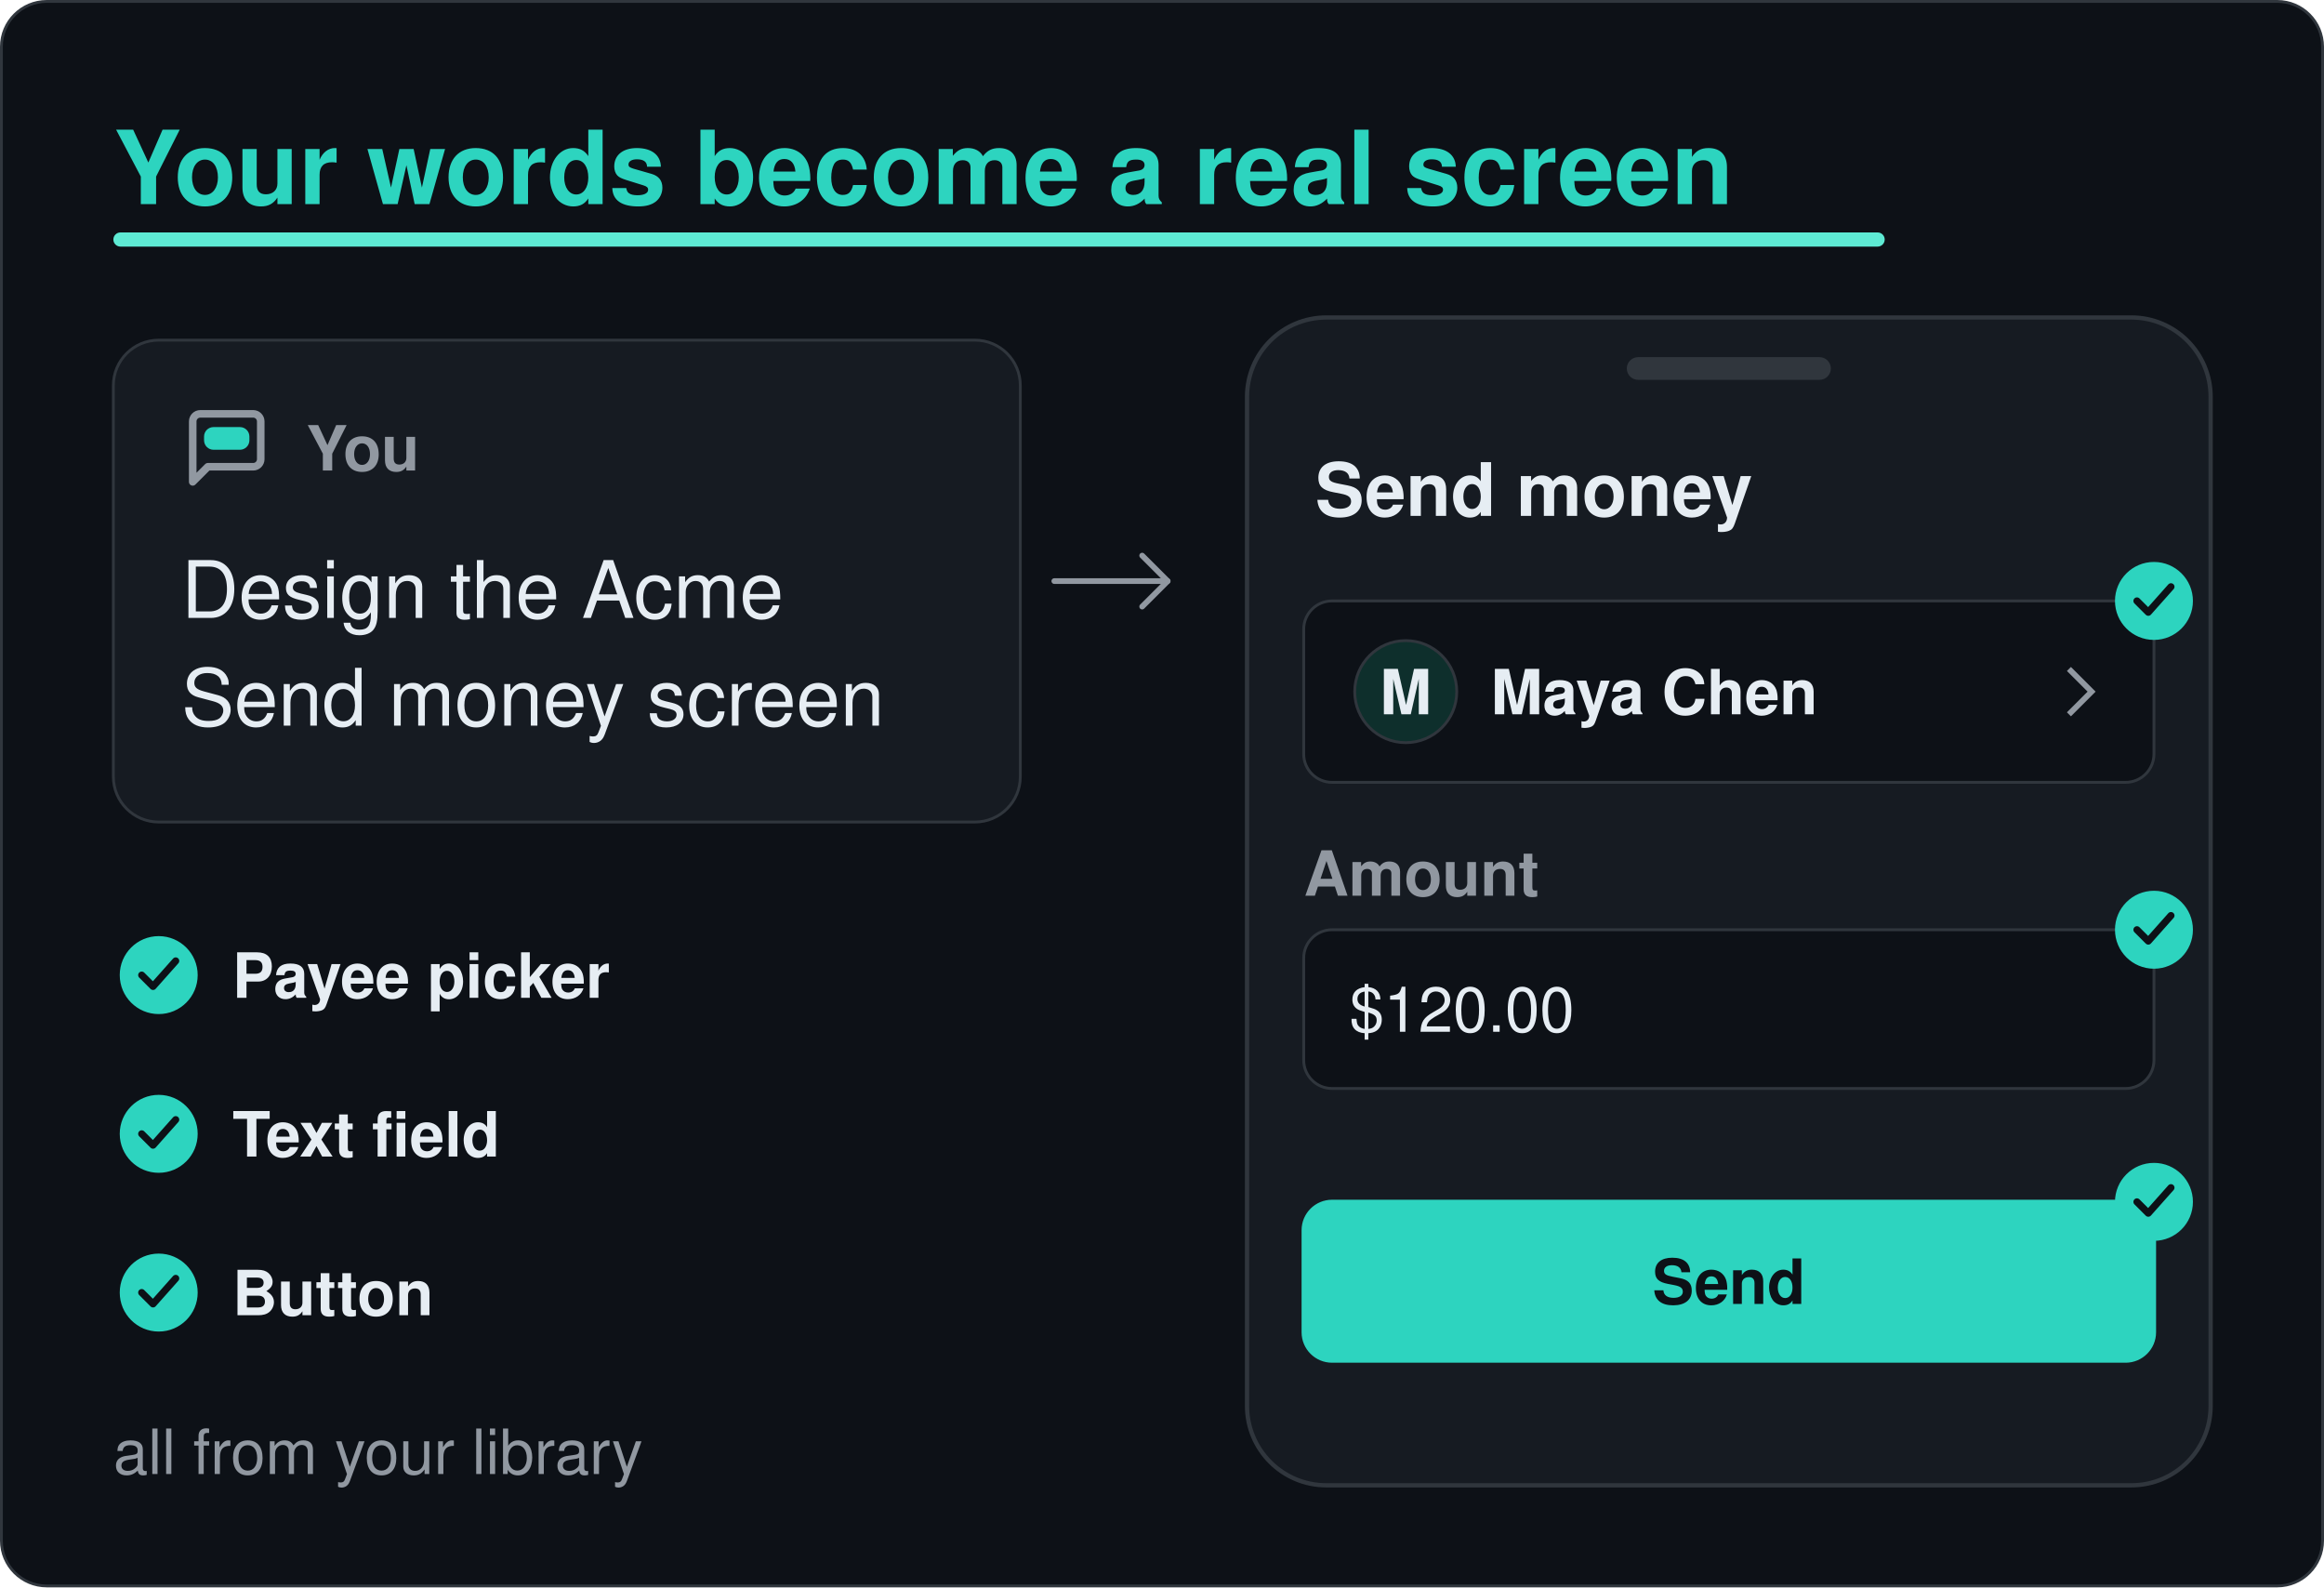
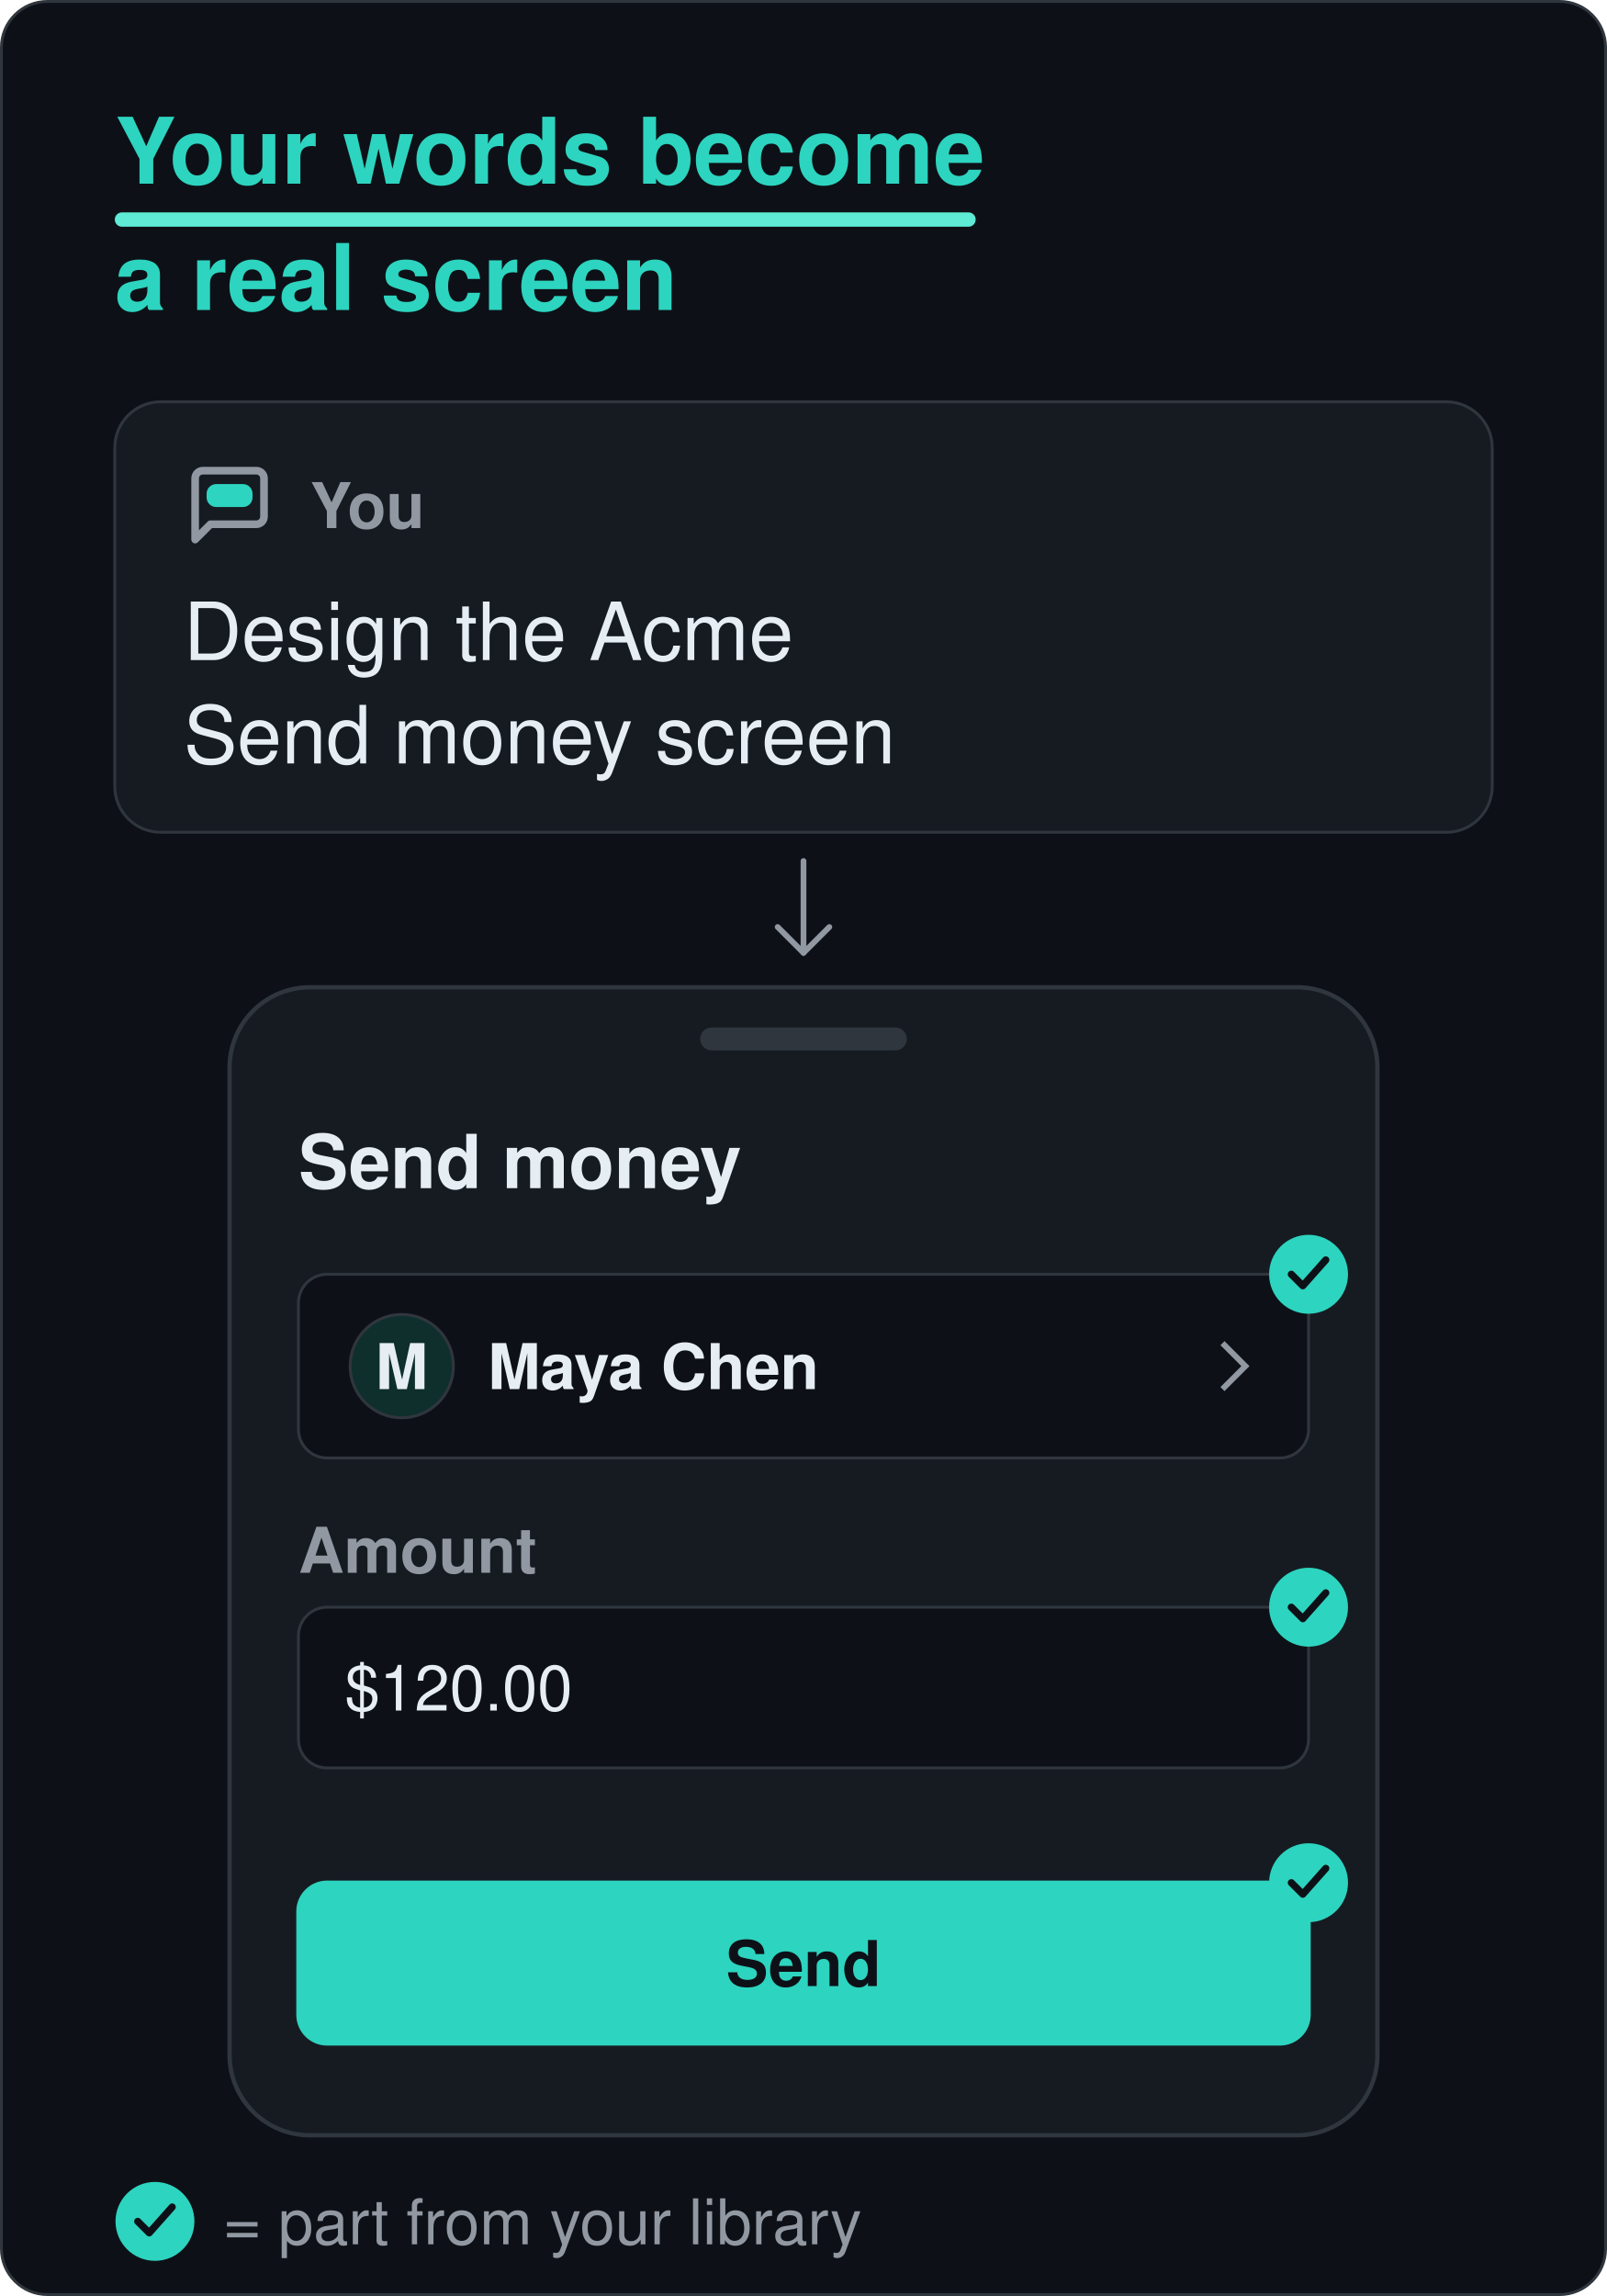
- <svg xmlns="http://www.w3.org/2000/svg" width="820" height="560" viewBox="0 0 820 560" role="img" aria-labelledby="t d">
+ <svg xmlns="http://www.w3.org/2000/svg" width="560" height="800" viewBox="0 0 560 800" role="img" aria-labelledby="t d">
  <style>.bub{animation:bub 4s ease-out 1 both}@keyframes bub{0%{opacity:0;transform:translateY(12px)}10%,100%{opacity:1;transform:none}}.p0{animation:p0 4s ease-out 1 both}@keyframes p0{0%,20%{opacity:0;transform:translateY(-18px)}32%,100%{opacity:1;transform:none}}.p1{animation:p1 4s ease-out 1 both}@keyframes p1{0%,42%{opacity:0;transform:translateY(-18px)}54%,100%{opacity:1;transform:none}}.p2{animation:p2 4s ease-out 1 both}@keyframes p2{0%,64%{opacity:0;transform:translateY(-18px)}76%,100%{opacity:1;transform:none}}@media (prefers-reduced-motion: reduce){*{animation:none!important}}</style>
-   <rect x="0.5" y="0.5" width="819" height="559" rx="16" fill="#0D1117" stroke="#30363D" stroke-width="1" />
-   <text x="40" y="72" font-family="-apple-system,'Segoe UI',Helvetica,Arial,sans-serif" font-size="36" font-weight="600" fill="#2DD4BF" text-anchor="start">Your words become a real screen</text>
-   <rect x="40" y="82" width="625" height="5" rx="2.5" fill="#5EEAD4" />
+   <rect x="0.5" y="0.5" width="559" height="799" rx="16" fill="#0D1117" stroke="#30363D" stroke-width="1" />
+   <text x="40" y="64" font-family="-apple-system,'Segoe UI',Helvetica,Arial,sans-serif" font-size="32" font-weight="600" fill="#2DD4BF" text-anchor="start">Your words become</text>
+   <rect x="40" y="74" width="300" height="5" rx="2.5" fill="#5EEAD4" />
+   <text x="40" y="108" font-family="-apple-system,'Segoe UI',Helvetica,Arial,sans-serif" font-size="32" font-weight="600" fill="#2DD4BF" text-anchor="start">a real screen</text>
  <g class="bub">
-     <rect x="40" y="120" width="320" height="170" rx="16" fill="#161B22" stroke="#30363D" stroke-width="1" />
-     <g transform="translate(64 142) scale(1.333333)" fill="none" stroke="#9198A1" stroke-width="2" stroke-linecap="round" stroke-linejoin="round">
+     <rect x="40" y="140" width="480" height="150" rx="16" fill="#161B22" stroke="#30363D" stroke-width="1" />
+     <g transform="translate(64 160) scale(1.333333)" fill="none" stroke="#9198A1" stroke-width="2" stroke-linecap="round" stroke-linejoin="round">
      <path d="M21 15a2 2 0 0 1-2 2H7l-4 4V5a2 2 0 0 1 2-2h14a2 2 0 0 1 2 2z" />
      <rect x="7" y="7.5" width="10" height="4" rx="1.5" fill="#2DD4BF" stroke="#2DD4BF" />
    </g>
-     <text x="108" y="166" font-family="-apple-system,'Segoe UI',Helvetica,Arial,sans-serif" font-size="22" font-weight="600" fill="#9198A1" text-anchor="start">You</text>
-     <text x="64" y="218" font-family="-apple-system,'Segoe UI',Helvetica,Arial,sans-serif" font-size="28" font-weight="400" fill="#E6EDF3" text-anchor="start">Design the Acme</text>
-     <text x="64" y="256" font-family="-apple-system,'Segoe UI',Helvetica,Arial,sans-serif" font-size="28" font-weight="400" fill="#E6EDF3" text-anchor="start">Send money screen</text>
+     <text x="108" y="184" font-family="-apple-system,'Segoe UI',Helvetica,Arial,sans-serif" font-size="22" font-weight="600" fill="#9198A1" text-anchor="start">You</text>
+     <text x="64" y="230" font-family="-apple-system,'Segoe UI',Helvetica,Arial,sans-serif" font-size="28" font-weight="400" fill="#E6EDF3" text-anchor="start">Design the Acme</text>
+     <text x="64" y="266" font-family="-apple-system,'Segoe UI',Helvetica,Arial,sans-serif" font-size="28" font-weight="400" fill="#E6EDF3" text-anchor="start">Send money screen</text>
  </g>
  <g fill="none" stroke="#9198A1" stroke-width="2" stroke-linecap="round" stroke-linejoin="round">
-     <path d="M372 205 H412" />
-     <path d="M403 196 L412 205 L403 214" />
+     <path d="M280 300 V332" />
+     <path d="M271 323 L280 332 L289 323" />
  </g>
  <g>
-     <rect x="440" y="112" width="340" height="412" rx="28" fill="#161B22" stroke="#30363D" stroke-width="1.5" />
-     <rect x="574.0" y="126" width="72" height="8" rx="4" fill="#30363D" />
-     <text x="464" y="182" font-family="-apple-system,'Segoe UI',Helvetica,Arial,sans-serif" font-size="26" font-weight="700" fill="#E6EDF3" text-anchor="start">Send money</text>
+     <rect x="80" y="344" width="400" height="400" rx="28" fill="#161B22" stroke="#30363D" stroke-width="1.5" />
+     <rect x="244.0" y="358" width="72" height="8" rx="4" fill="#30363D" />
+     <text x="104" y="414" font-family="-apple-system,'Segoe UI',Helvetica,Arial,sans-serif" font-size="26" font-weight="700" fill="#E6EDF3" text-anchor="start">Send money</text>
  </g>
  <g class="p0">
-     <rect x="460" y="212" width="300" height="64" rx="10" fill="#0D1117" stroke="#30363D" stroke-width="1" />
-     <circle cx="496" cy="244" r="18" fill="#0E2F2C" stroke="#30363D" />
-     <text x="496" y="252" font-family="-apple-system,'Segoe UI',Helvetica,Arial,sans-serif" font-size="22" font-weight="700" fill="#E6EDF3" text-anchor="middle">M</text>
-     <text x="526" y="252" font-family="-apple-system,'Segoe UI',Helvetica,Arial,sans-serif" font-size="22" font-weight="600" fill="#E6EDF3" text-anchor="start">Maya Chen</text>
-     <path d="M730 236 l8 8 l-8 8" stroke="#9198A1" stroke-width="2" fill="none" />
+     <rect x="104" y="444" width="352" height="64" rx="10" fill="#0D1117" stroke="#30363D" stroke-width="1" />
+     <circle cx="140" cy="476" r="18" fill="#0E2F2C" stroke="#30363D" />
+     <text x="140" y="484" font-family="-apple-system,'Segoe UI',Helvetica,Arial,sans-serif" font-size="22" font-weight="700" fill="#E6EDF3" text-anchor="middle">M</text>
+     <text x="170" y="484" font-family="-apple-system,'Segoe UI',Helvetica,Arial,sans-serif" font-size="22" font-weight="600" fill="#E6EDF3" text-anchor="start">Maya Chen</text>
+     <path d="M426 468 l8 8 l-8 8" stroke="#9198A1" stroke-width="2" fill="none" />
  </g>
  <g class="p1">
-     <text x="460" y="316" font-family="-apple-system,'Segoe UI',Helvetica,Arial,sans-serif" font-size="22" font-weight="600" fill="#9198A1" text-anchor="start">Amount</text>
-     <rect x="460" y="328" width="300" height="56" rx="10" fill="#0D1117" stroke="#30363D" stroke-width="1" />
-     <text x="476" y="364" font-family="-apple-system,'Segoe UI',Helvetica,Arial,sans-serif" font-size="22" font-weight="400" fill="#E6EDF3" text-anchor="start">$120.00</text>
+     <text x="104" y="548" font-family="-apple-system,'Segoe UI',Helvetica,Arial,sans-serif" font-size="22" font-weight="600" fill="#9198A1" text-anchor="start">Amount</text>
+     <rect x="104" y="560" width="352" height="56" rx="10" fill="#0D1117" stroke="#30363D" stroke-width="1" />
+     <text x="120" y="596" font-family="-apple-system,'Segoe UI',Helvetica,Arial,sans-serif" font-size="22" font-weight="400" fill="#E6EDF3" text-anchor="start">$120.00</text>
  </g>
  <g class="p2">
-     <rect x="460" y="424" width="300" height="56" rx="10" fill="#2DD4BF" stroke="#2DD4BF" stroke-width="1.5" />
-     <text x="610.0" y="460" font-family="-apple-system,'Segoe UI',Helvetica,Arial,sans-serif" font-size="22" font-weight="700" fill="#0D1117" text-anchor="middle">Send</text>
+     <rect x="104" y="656" width="352" height="56" rx="10" fill="#2DD4BF" stroke="#2DD4BF" stroke-width="1.5" />
+     <text x="280.0" y="692" font-family="-apple-system,'Segoe UI',Helvetica,Arial,sans-serif" font-size="22" font-weight="700" fill="#0D1117" text-anchor="middle">Send</text>
  </g>
  <g class="p0">
-     <circle cx="760" cy="212" r="13" fill="#2DD4BF" stroke="#2DD4BF" stroke-width="1.5" />
-     <path d="M754 212 l4 4 l8 -9" stroke="#0D1117" stroke-width="2.5" fill="none" stroke-linecap="round" stroke-linejoin="round" />
+     <circle cx="456" cy="444" r="13" fill="#2DD4BF" stroke="#2DD4BF" stroke-width="1.5" />
+     <path d="M450 444 l4 4 l8 -9" stroke="#0D1117" stroke-width="2.5" fill="none" stroke-linecap="round" stroke-linejoin="round" />
  </g>
  <g class="p1">
-     <circle cx="760" cy="328" r="13" fill="#2DD4BF" stroke="#2DD4BF" stroke-width="1.5" />
-     <path d="M754 328 l4 4 l8 -9" stroke="#0D1117" stroke-width="2.5" fill="none" stroke-linecap="round" stroke-linejoin="round" />
+     <circle cx="456" cy="560" r="13" fill="#2DD4BF" stroke="#2DD4BF" stroke-width="1.5" />
+     <path d="M450 560 l4 4 l8 -9" stroke="#0D1117" stroke-width="2.5" fill="none" stroke-linecap="round" stroke-linejoin="round" />
  </g>
  <g class="p2">
-     <circle cx="760" cy="424" r="13" fill="#2DD4BF" stroke="#2DD4BF" stroke-width="1.5" />
-     <path d="M754 424 l4 4 l8 -9" stroke="#0D1117" stroke-width="2.5" fill="none" stroke-linecap="round" stroke-linejoin="round" />
-   </g>
-   <g class="p0">
-     <g>
-       <circle cx="56" cy="344" r="13" fill="#2DD4BF" stroke="#2DD4BF" stroke-width="1.5" />
-       <path d="M50 344 l4 4 l8 -9" stroke="#0D1117" stroke-width="2.5" fill="none" stroke-linecap="round" stroke-linejoin="round" />
-     </g>
-     <text x="82" y="352" font-family="-apple-system,'Segoe UI',Helvetica,Arial,sans-serif" font-size="22" font-weight="600" fill="#E6EDF3" text-anchor="start">Payee picker</text>
-   </g>
-   <g class="p1">
-     <g>
-       <circle cx="56" cy="400" r="13" fill="#2DD4BF" stroke="#2DD4BF" stroke-width="1.5" />
-       <path d="M50 400 l4 4 l8 -9" stroke="#0D1117" stroke-width="2.5" fill="none" stroke-linecap="round" stroke-linejoin="round" />
-     </g>
-     <text x="82" y="408" font-family="-apple-system,'Segoe UI',Helvetica,Arial,sans-serif" font-size="22" font-weight="600" fill="#E6EDF3" text-anchor="start">Text field</text>
+     <circle cx="456" cy="656" r="13" fill="#2DD4BF" stroke="#2DD4BF" stroke-width="1.5" />
+     <path d="M450 656 l4 4 l8 -9" stroke="#0D1117" stroke-width="2.5" fill="none" stroke-linecap="round" stroke-linejoin="round" />
  </g>
  <g class="p2">
    <g>
-       <circle cx="56" cy="456" r="13" fill="#2DD4BF" stroke="#2DD4BF" stroke-width="1.5" />
-       <path d="M50 456 l4 4 l8 -9" stroke="#0D1117" stroke-width="2.5" fill="none" stroke-linecap="round" stroke-linejoin="round" />
+       <circle cx="54" cy="774" r="13" fill="#2DD4BF" stroke="#2DD4BF" stroke-width="1.5" />
+       <path d="M48 774 l4 4 l8 -9" stroke="#0D1117" stroke-width="2.5" fill="none" stroke-linecap="round" stroke-linejoin="round" />
    </g>
-     <text x="82" y="464" font-family="-apple-system,'Segoe UI',Helvetica,Arial,sans-serif" font-size="22" font-weight="600" fill="#E6EDF3" text-anchor="start">Button</text>
-   </g>
-   <g class="p2">
-     <text x="40" y="520" font-family="-apple-system,'Segoe UI',Helvetica,Arial,sans-serif" font-size="22" font-weight="400" fill="#9198A1" text-anchor="start">all from your library</text>
+     <text x="78" y="782" font-family="-apple-system,'Segoe UI',Helvetica,Arial,sans-serif" font-size="22" font-weight="400" fill="#9198A1" text-anchor="start">= part from your library</text>
  </g>
</svg>
